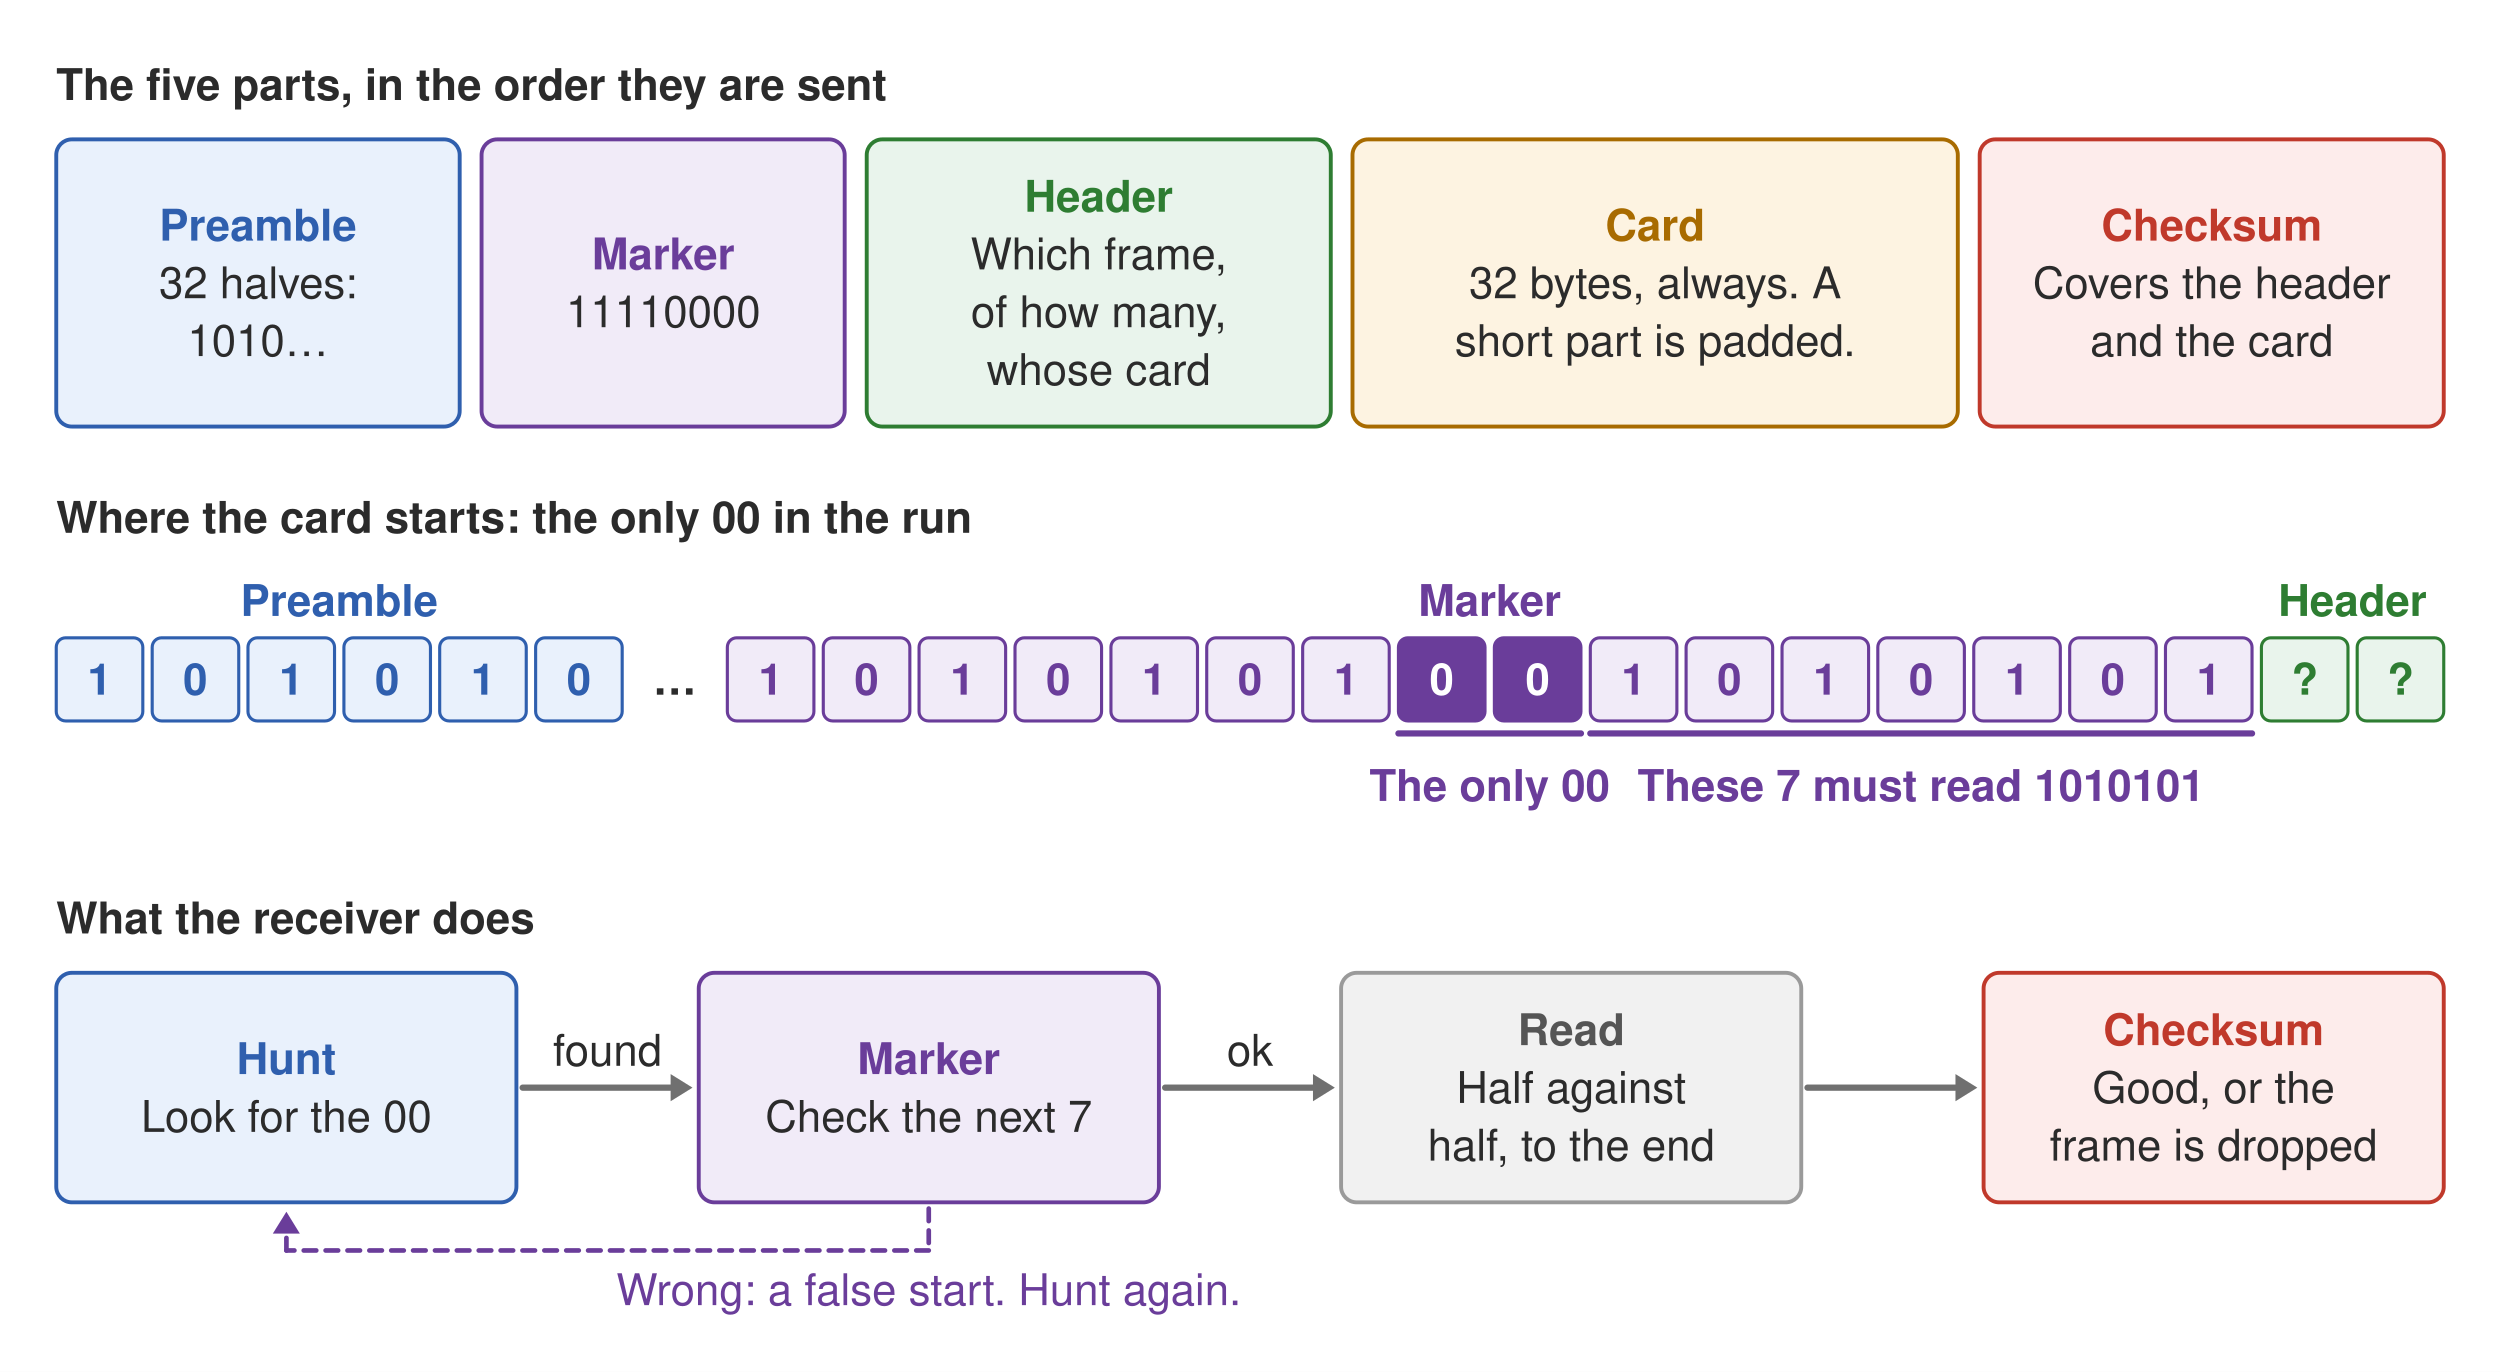
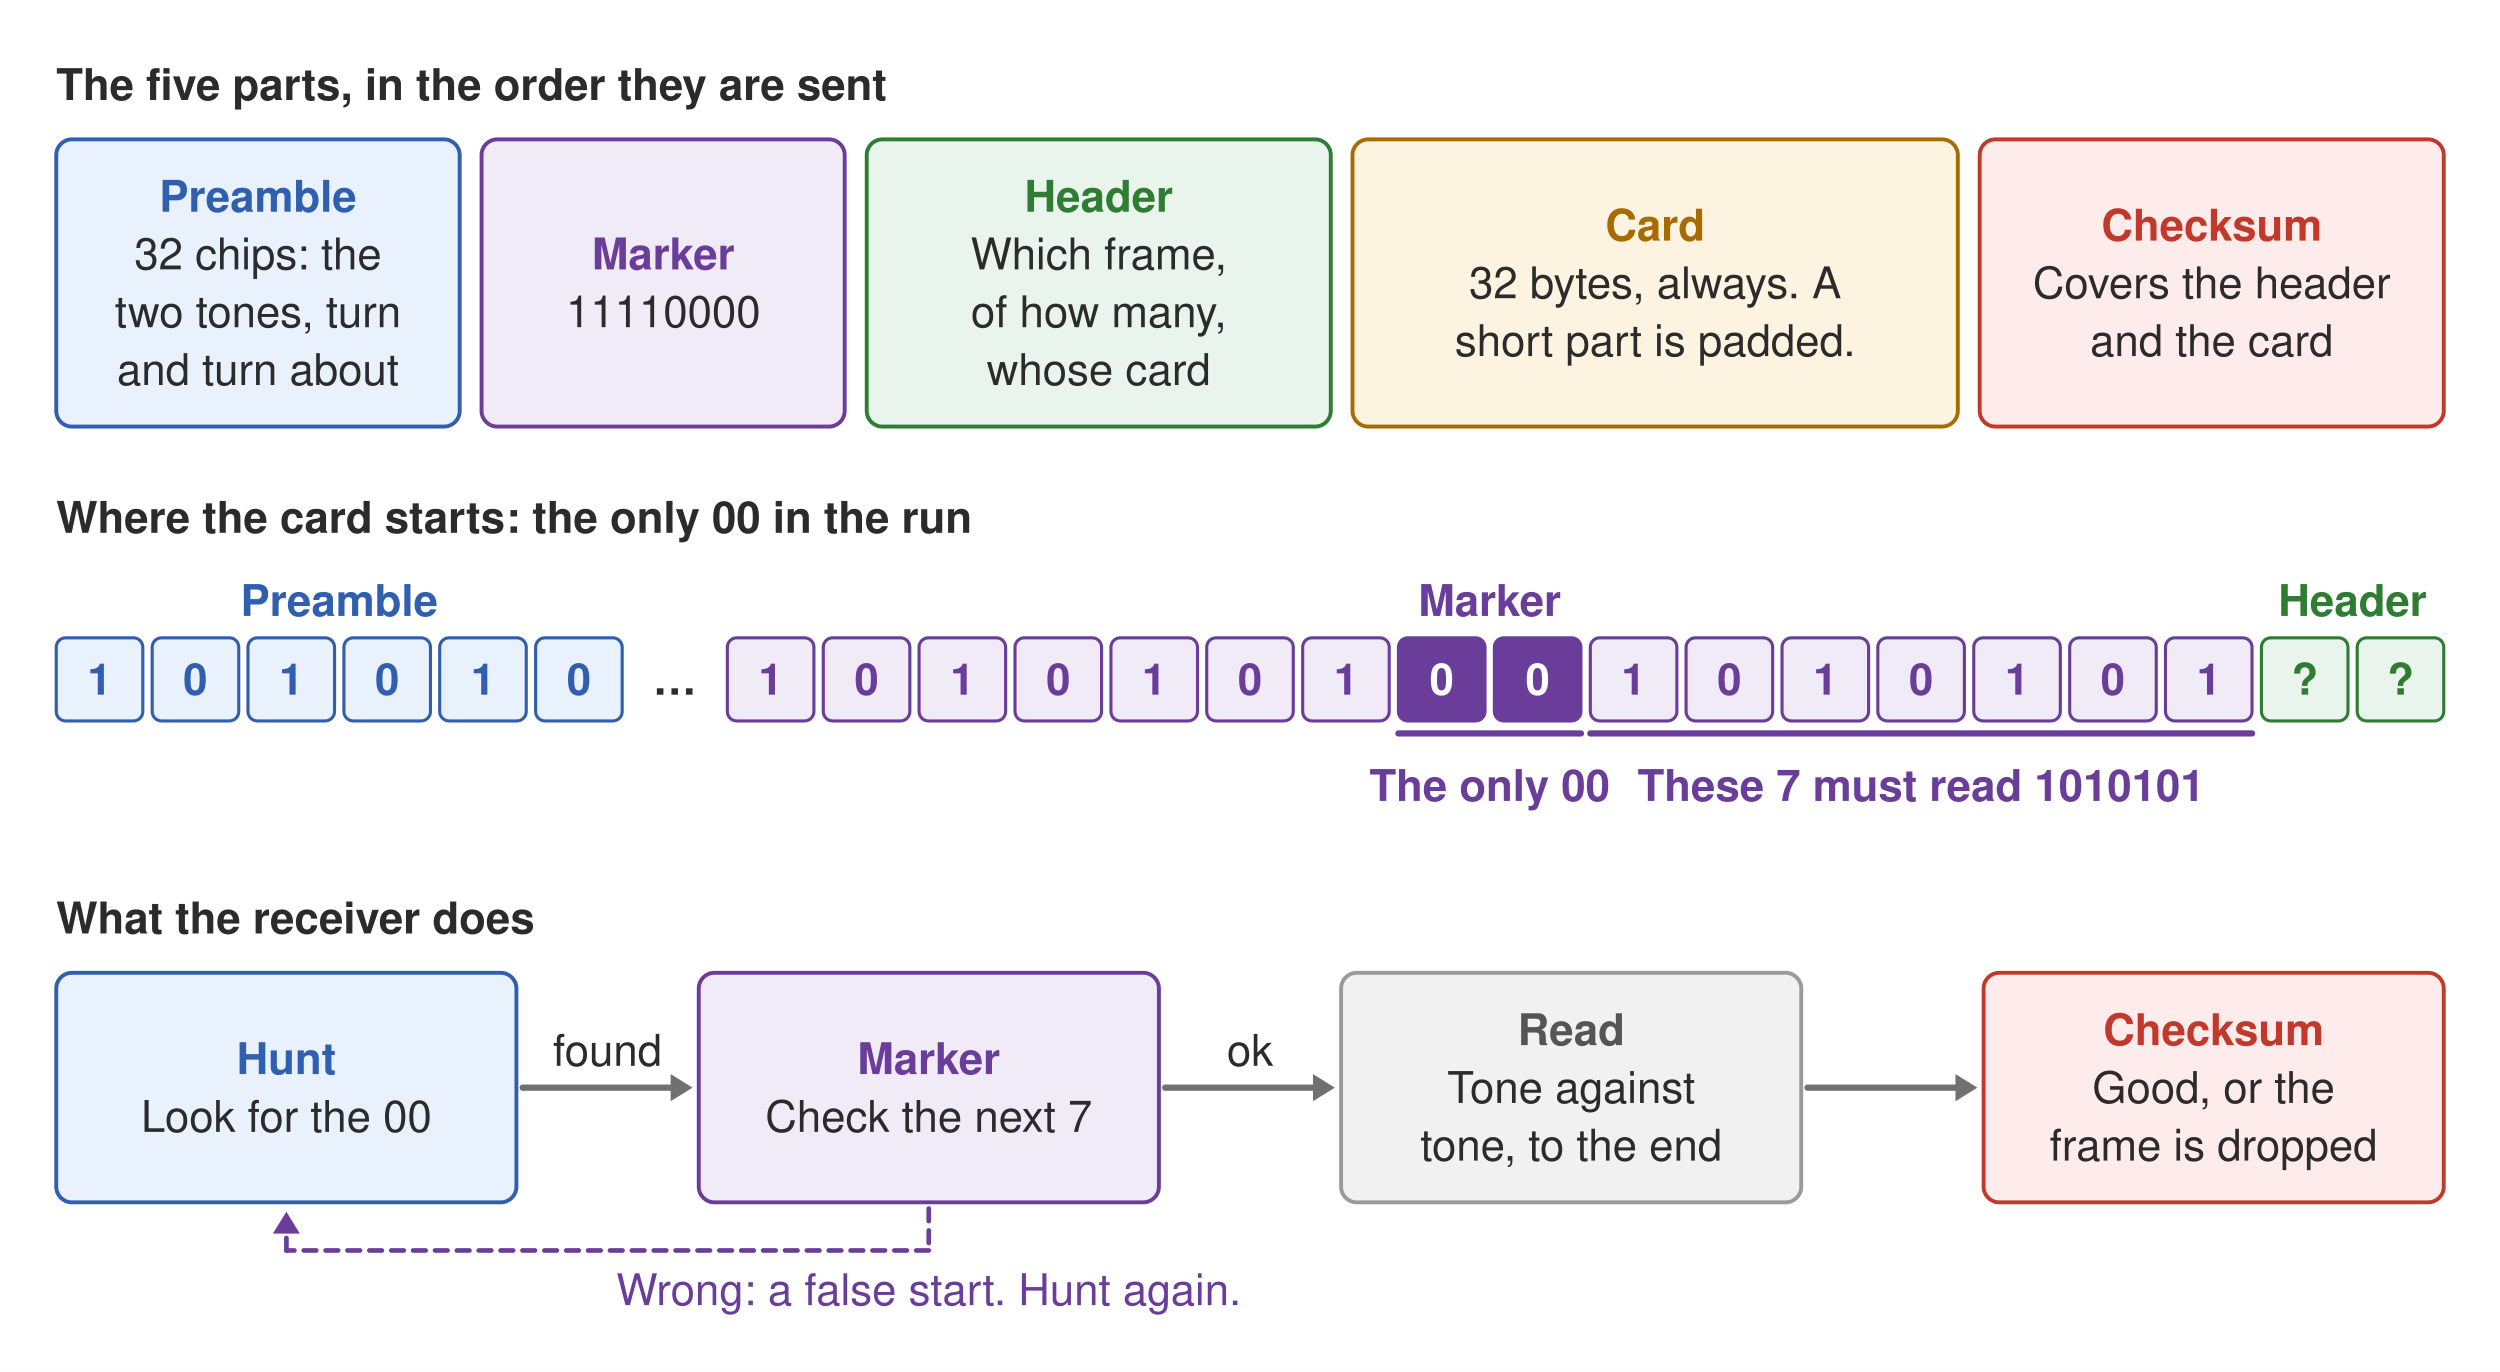
<svg xmlns="http://www.w3.org/2000/svg" width="1600" height="878" viewBox="0 0 1600 878" font-family="Segoe UI, Helvetica, Arial, sans-serif">
  <rect width="1600" height="878" fill="#ffffff" />
  <text x="36.0" y="64.0" text-anchor="start" font-size="28" fill="#2b2b2b" font-weight="700">The five parts, in the order they are sent</text>
  <rect x="36.0" y="89.2" width="258.2" height="183.8" rx="10" fill="#e9f1fc" stroke="#2f5fae" stroke-width="2.5" />
-   <text x="165.1" y="154.0" text-anchor="middle" font-size="28" fill="#2f5fae" font-weight="700">Preamble</text>
-   <text x="165.1" y="190.9" text-anchor="middle" font-size="28" fill="#2b2b2b">32 halves:</text>
-   <text x="165.1" y="227.9" text-anchor="middle" font-size="28" fill="#2b2b2b">1010…</text>
+   <text x="165.1" y="135.5" text-anchor="middle" font-size="28" fill="#2f5fae" font-weight="700">Preamble</text>
+   <text x="165.1" y="172.4" text-anchor="middle" font-size="28" fill="#2b2b2b">32 chips: the</text>
+   <text x="165.1" y="209.4" text-anchor="middle" font-size="28" fill="#2b2b2b">two tones, turn</text>
+   <text x="165.1" y="246.4" text-anchor="middle" font-size="28" fill="#2b2b2b">and turn about</text>
  <rect x="308.2" y="89.2" width="232.4" height="183.8" rx="10" fill="#f1ebf8" stroke="#6a3d9a" stroke-width="2.5" />
  <text x="424.5" y="172.4" text-anchor="middle" font-size="28" fill="#6a3d9a" font-weight="700">Marker</text>
  <text x="424.5" y="209.4" text-anchor="middle" font-size="28" fill="#2b2b2b">11110000</text>
  <rect x="554.7" y="89.2" width="297.0" height="183.8" rx="10" fill="#e9f4ec" stroke="#2e7d32" stroke-width="2.5" />
  <text x="703.2" y="135.5" text-anchor="middle" font-size="28" fill="#2e7d32" font-weight="700">Header</text>
  <text x="703.2" y="172.4" text-anchor="middle" font-size="28" fill="#2b2b2b">Which frame,</text>
  <text x="703.2" y="209.4" text-anchor="middle" font-size="28" fill="#2b2b2b">of how many,</text>
  <text x="703.2" y="246.4" text-anchor="middle" font-size="28" fill="#2b2b2b">whose card</text>
  <rect x="865.6" y="89.2" width="387.4" height="183.8" rx="10" fill="#fdf3e1" stroke="#a86b00" stroke-width="2.5" />
  <text x="1059.3" y="154.0" text-anchor="middle" font-size="28" fill="#a86b00" font-weight="700">Card</text>
  <text x="1059.3" y="190.9" text-anchor="middle" font-size="28" fill="#2b2b2b">32 bytes, always. A</text>
  <text x="1059.3" y="227.9" text-anchor="middle" font-size="28" fill="#2b2b2b">short part is padded.</text>
  <rect x="1267.0" y="89.2" width="297.0" height="183.8" rx="10" fill="#fdeceb" stroke="#c0392b" stroke-width="2.5" />
  <text x="1415.5" y="154.0" text-anchor="middle" font-size="28" fill="#c0392b" font-weight="700">Checksum</text>
  <text x="1415.5" y="190.9" text-anchor="middle" font-size="28" fill="#2b2b2b">Covers the header</text>
  <text x="1415.5" y="227.9" text-anchor="middle" font-size="28" fill="#2b2b2b">and the card</text>
  <text x="36.0" y="341.0" text-anchor="start" font-size="28" fill="#2b2b2b" font-weight="700">Where the card starts: the only 00 in the run</text>
  <text x="217.1" y="394.2" text-anchor="middle" font-size="28" fill="#2f5fae" font-weight="700">Preamble</text>
  <text x="953.4" y="394.2" text-anchor="middle" font-size="28" fill="#6a3d9a" font-weight="700">Marker</text>
  <text x="1505.6" y="394.2" text-anchor="middle" font-size="28" fill="#2e7d32" font-weight="700">Header</text>
  <rect x="36.0" y="408.2" width="55.4" height="53.2" rx="6" fill="#e9f1fc" stroke="#2f5fae" stroke-width="2" />
  <text x="63.7" y="444.6" text-anchor="middle" font-size="28" fill="#2f5fae" font-weight="700">1</text>
  <rect x="97.4" y="408.2" width="55.4" height="53.2" rx="6" fill="#e9f1fc" stroke="#2f5fae" stroke-width="2" />
  <text x="125.0" y="444.6" text-anchor="middle" font-size="28" fill="#2f5fae" font-weight="700">0</text>
  <rect x="158.7" y="408.2" width="55.4" height="53.2" rx="6" fill="#e9f1fc" stroke="#2f5fae" stroke-width="2" />
  <text x="186.4" y="444.6" text-anchor="middle" font-size="28" fill="#2f5fae" font-weight="700">1</text>
  <rect x="220.1" y="408.2" width="55.4" height="53.2" rx="6" fill="#e9f1fc" stroke="#2f5fae" stroke-width="2" />
  <text x="247.8" y="444.6" text-anchor="middle" font-size="28" fill="#2f5fae" font-weight="700">0</text>
  <rect x="281.4" y="408.2" width="55.4" height="53.2" rx="6" fill="#e9f1fc" stroke="#2f5fae" stroke-width="2" />
  <text x="309.1" y="444.6" text-anchor="middle" font-size="28" fill="#2f5fae" font-weight="700">1</text>
  <rect x="342.8" y="408.2" width="55.4" height="53.2" rx="6" fill="#e9f1fc" stroke="#2f5fae" stroke-width="2" />
  <text x="370.5" y="444.6" text-anchor="middle" font-size="28" fill="#2f5fae" font-weight="700">0</text>
  <text x="431.8" y="444.6" text-anchor="middle" font-size="28" fill="#2b2b2b" font-weight="700">…</text>
  <rect x="465.5" y="408.2" width="55.4" height="53.2" rx="6" fill="#f1ebf8" stroke="#6a3d9a" stroke-width="2" />
  <text x="493.2" y="444.6" text-anchor="middle" font-size="28" fill="#6a3d9a" font-weight="700">1</text>
  <rect x="526.9" y="408.2" width="55.4" height="53.2" rx="6" fill="#f1ebf8" stroke="#6a3d9a" stroke-width="2" />
  <text x="554.6" y="444.6" text-anchor="middle" font-size="28" fill="#6a3d9a" font-weight="700">0</text>
  <rect x="588.2" y="408.2" width="55.4" height="53.2" rx="6" fill="#f1ebf8" stroke="#6a3d9a" stroke-width="2" />
  <text x="615.9" y="444.6" text-anchor="middle" font-size="28" fill="#6a3d9a" font-weight="700">1</text>
  <rect x="649.6" y="408.2" width="55.4" height="53.2" rx="6" fill="#f1ebf8" stroke="#6a3d9a" stroke-width="2" />
  <text x="677.3" y="444.6" text-anchor="middle" font-size="28" fill="#6a3d9a" font-weight="700">0</text>
  <rect x="711.0" y="408.2" width="55.4" height="53.2" rx="6" fill="#f1ebf8" stroke="#6a3d9a" stroke-width="2" />
  <text x="738.6" y="444.6" text-anchor="middle" font-size="28" fill="#6a3d9a" font-weight="700">1</text>
  <rect x="772.3" y="408.2" width="55.4" height="53.2" rx="6" fill="#f1ebf8" stroke="#6a3d9a" stroke-width="2" />
  <text x="800.0" y="444.6" text-anchor="middle" font-size="28" fill="#6a3d9a" font-weight="700">0</text>
  <rect x="833.7" y="408.2" width="55.4" height="53.2" rx="6" fill="#f1ebf8" stroke="#6a3d9a" stroke-width="2" />
  <text x="861.4" y="444.6" text-anchor="middle" font-size="28" fill="#6a3d9a" font-weight="700">1</text>
  <rect x="895.0" y="408.2" width="55.4" height="53.2" rx="6" fill="#6a3d9a" stroke="#6a3d9a" stroke-width="2" />
  <text x="922.7" y="444.6" text-anchor="middle" font-size="28" fill="#ffffff" font-weight="700">0</text>
  <rect x="956.4" y="408.2" width="55.4" height="53.2" rx="6" fill="#6a3d9a" stroke="#6a3d9a" stroke-width="2" />
  <text x="984.1" y="444.6" text-anchor="middle" font-size="28" fill="#ffffff" font-weight="700">0</text>
  <rect x="1017.8" y="408.2" width="55.4" height="53.2" rx="6" fill="#f1ebf8" stroke="#6a3d9a" stroke-width="2" />
  <text x="1045.4" y="444.6" text-anchor="middle" font-size="28" fill="#6a3d9a" font-weight="700">1</text>
  <rect x="1079.1" y="408.2" width="55.4" height="53.2" rx="6" fill="#f1ebf8" stroke="#6a3d9a" stroke-width="2" />
  <text x="1106.8" y="444.6" text-anchor="middle" font-size="28" fill="#6a3d9a" font-weight="700">0</text>
  <rect x="1140.5" y="408.2" width="55.4" height="53.2" rx="6" fill="#f1ebf8" stroke="#6a3d9a" stroke-width="2" />
  <text x="1168.2" y="444.6" text-anchor="middle" font-size="28" fill="#6a3d9a" font-weight="700">1</text>
  <rect x="1201.8" y="408.2" width="55.4" height="53.2" rx="6" fill="#f1ebf8" stroke="#6a3d9a" stroke-width="2" />
  <text x="1229.5" y="444.6" text-anchor="middle" font-size="28" fill="#6a3d9a" font-weight="700">0</text>
  <rect x="1263.2" y="408.2" width="55.4" height="53.2" rx="6" fill="#f1ebf8" stroke="#6a3d9a" stroke-width="2" />
  <text x="1290.9" y="444.6" text-anchor="middle" font-size="28" fill="#6a3d9a" font-weight="700">1</text>
  <rect x="1324.6" y="408.2" width="55.4" height="53.2" rx="6" fill="#f1ebf8" stroke="#6a3d9a" stroke-width="2" />
  <text x="1352.2" y="444.6" text-anchor="middle" font-size="28" fill="#6a3d9a" font-weight="700">0</text>
  <rect x="1385.9" y="408.2" width="55.4" height="53.2" rx="6" fill="#f1ebf8" stroke="#6a3d9a" stroke-width="2" />
  <text x="1413.6" y="444.6" text-anchor="middle" font-size="28" fill="#6a3d9a" font-weight="700">1</text>
  <rect x="1447.3" y="408.2" width="55.4" height="53.2" rx="6" fill="#e9f4ec" stroke="#2e7d32" stroke-width="2" />
  <text x="1475.0" y="444.6" text-anchor="middle" font-size="28" fill="#2e7d32" font-weight="700">?</text>
  <rect x="1508.6" y="408.2" width="55.4" height="53.2" rx="6" fill="#e9f4ec" stroke="#2e7d32" stroke-width="2" />
  <text x="1536.3" y="444.6" text-anchor="middle" font-size="28" fill="#2e7d32" font-weight="700">?</text>
  <path d="M895.0 469.4 L1011.8 469.4" stroke="#6a3d9a" stroke-width="4" fill="none" stroke-linecap="round" stroke-linejoin="round" />
  <text x="953.4" y="512.6" text-anchor="middle" font-size="28" fill="#6a3d9a" font-weight="700">The only 00</text>
  <path d="M1017.8 469.4 L1441.3 469.4" stroke="#6a3d9a" stroke-width="4" fill="none" stroke-linecap="round" stroke-linejoin="round" />
  <text x="1229.5" y="512.6" text-anchor="middle" font-size="28" fill="#6a3d9a" font-weight="700">These 7 must read 1010101</text>
  <text x="36.0" y="597.4" text-anchor="start" font-size="28" fill="#2b2b2b" font-weight="700">What the receiver does</text>
  <rect x="36.0" y="622.6" width="294.5" height="146.9" rx="10" fill="#e9f1fc" stroke="#2f5fae" stroke-width="2.5" />
  <text x="183.3" y="687.4" text-anchor="middle" font-size="28" fill="#2f5fae" font-weight="700">Hunt</text>
  <text x="183.3" y="724.4" text-anchor="middle" font-size="28" fill="#2b2b2b">Look for the 00</text>
  <rect x="447.2" y="622.6" width="294.5" height="146.9" rx="10" fill="#f1ebf8" stroke="#6a3d9a" stroke-width="2.5" />
  <text x="594.4" y="687.4" text-anchor="middle" font-size="28" fill="#6a3d9a" font-weight="700">Marker</text>
  <text x="594.4" y="724.4" text-anchor="middle" font-size="28" fill="#2b2b2b">Check the next 7</text>
  <rect x="858.3" y="622.6" width="294.5" height="146.9" rx="10" fill="#f1f1f1" stroke="#9a9a9a" stroke-width="2.5" />
  <text x="1005.6" y="668.9" text-anchor="middle" font-size="28" fill="#555555" font-weight="700">Read</text>
-   <text x="1005.6" y="705.9" text-anchor="middle" font-size="28" fill="#2b2b2b">Half against</text>
-   <text x="1005.6" y="742.8" text-anchor="middle" font-size="28" fill="#2b2b2b">half, to the end</text>
+   <text x="1005.6" y="705.9" text-anchor="middle" font-size="28" fill="#2b2b2b">Tone against</text>
+   <text x="1005.6" y="742.8" text-anchor="middle" font-size="28" fill="#2b2b2b">tone, to the end</text>
  <rect x="1269.5" y="622.6" width="294.5" height="146.9" rx="10" fill="#fdeceb" stroke="#c0392b" stroke-width="2.5" />
  <text x="1416.7" y="668.9" text-anchor="middle" font-size="28" fill="#c0392b" font-weight="700">Checksum</text>
  <text x="1416.7" y="705.9" text-anchor="middle" font-size="28" fill="#2b2b2b">Good, or the</text>
  <text x="1416.7" y="742.8" text-anchor="middle" font-size="28" fill="#2b2b2b">frame is dropped</text>
  <path d="M334.5 696.1 L429.2 696.1" stroke="#707070" stroke-width="4" fill="none" stroke-linecap="round" stroke-linejoin="round" />
  <path d="M429.2 704.8 L429.2 687.4 L443.2 696.1 Z" fill="#707070" />
  <text x="388.8" y="682.1" text-anchor="middle" font-size="28" fill="#2b2b2b">found</text>
  <path d="M745.7 696.1 L840.3 696.1" stroke="#707070" stroke-width="4" fill="none" stroke-linecap="round" stroke-linejoin="round" />
  <path d="M840.3 704.8 L840.3 687.4 L854.3 696.1 Z" fill="#707070" />
  <text x="800.0" y="682.1" text-anchor="middle" font-size="28" fill="#2b2b2b">ok</text>
  <path d="M1156.8 696.1 L1251.5 696.1" stroke="#707070" stroke-width="4" fill="none" stroke-linecap="round" stroke-linejoin="round" />
  <path d="M1251.5 704.8 L1251.5 687.4 L1265.5 696.1 Z" fill="#707070" />
  <path d="M594.4 773.5 L594.4 800.3" stroke="#6a3d9a" stroke-width="3" fill="none" stroke-linecap="round" stroke-linejoin="round" stroke-dasharray="8 6" />
  <path d="M594.4 800.3 L183.3 800.3" stroke="#6a3d9a" stroke-width="3" fill="none" stroke-linecap="round" stroke-linejoin="round" stroke-dasharray="8 6" />
  <path d="M183.3 800.3 L183.3 789.5" stroke="#6a3d9a" stroke-width="3" fill="none" stroke-linecap="round" stroke-linejoin="round" stroke-dasharray="8 6" />
  <path d="M191.9 789.5 L174.6 789.5 L183.3 775.5 Z" fill="#6a3d9a" />
  <text x="594.4" y="835.3" text-anchor="middle" font-size="28" fill="#6a3d9a">Wrong: a false start. Hunt again.</text>
</svg>
